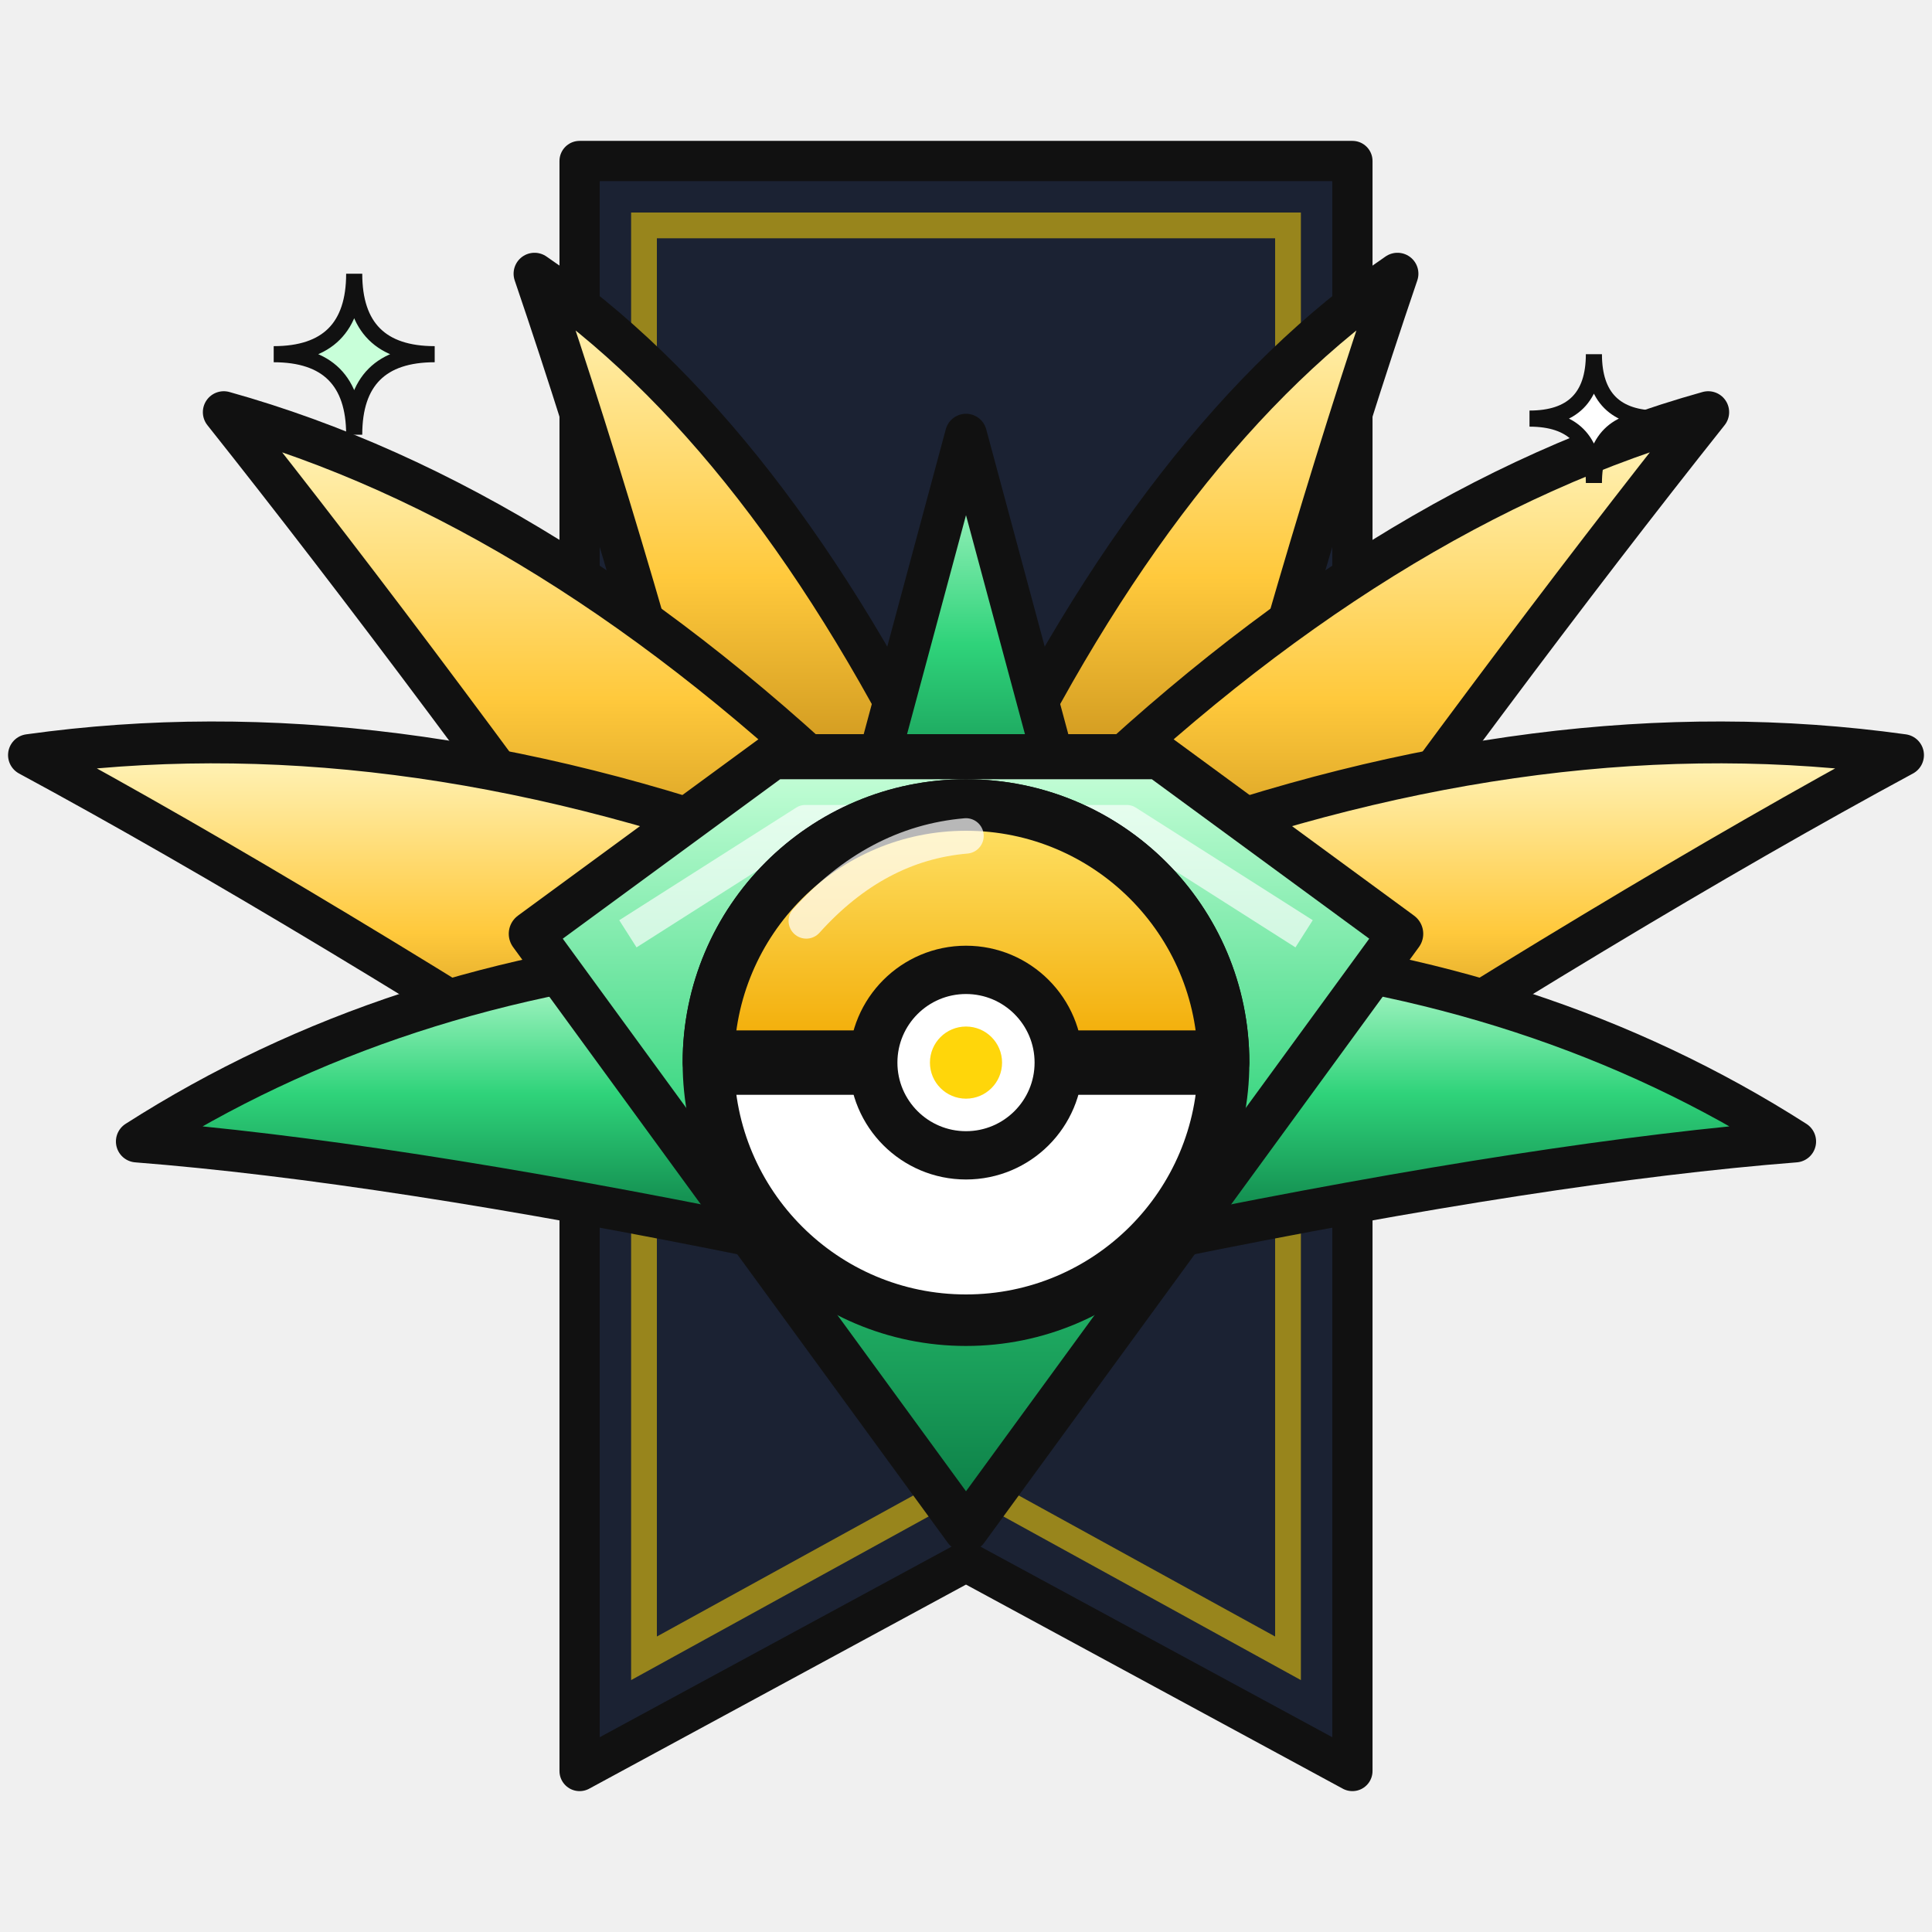
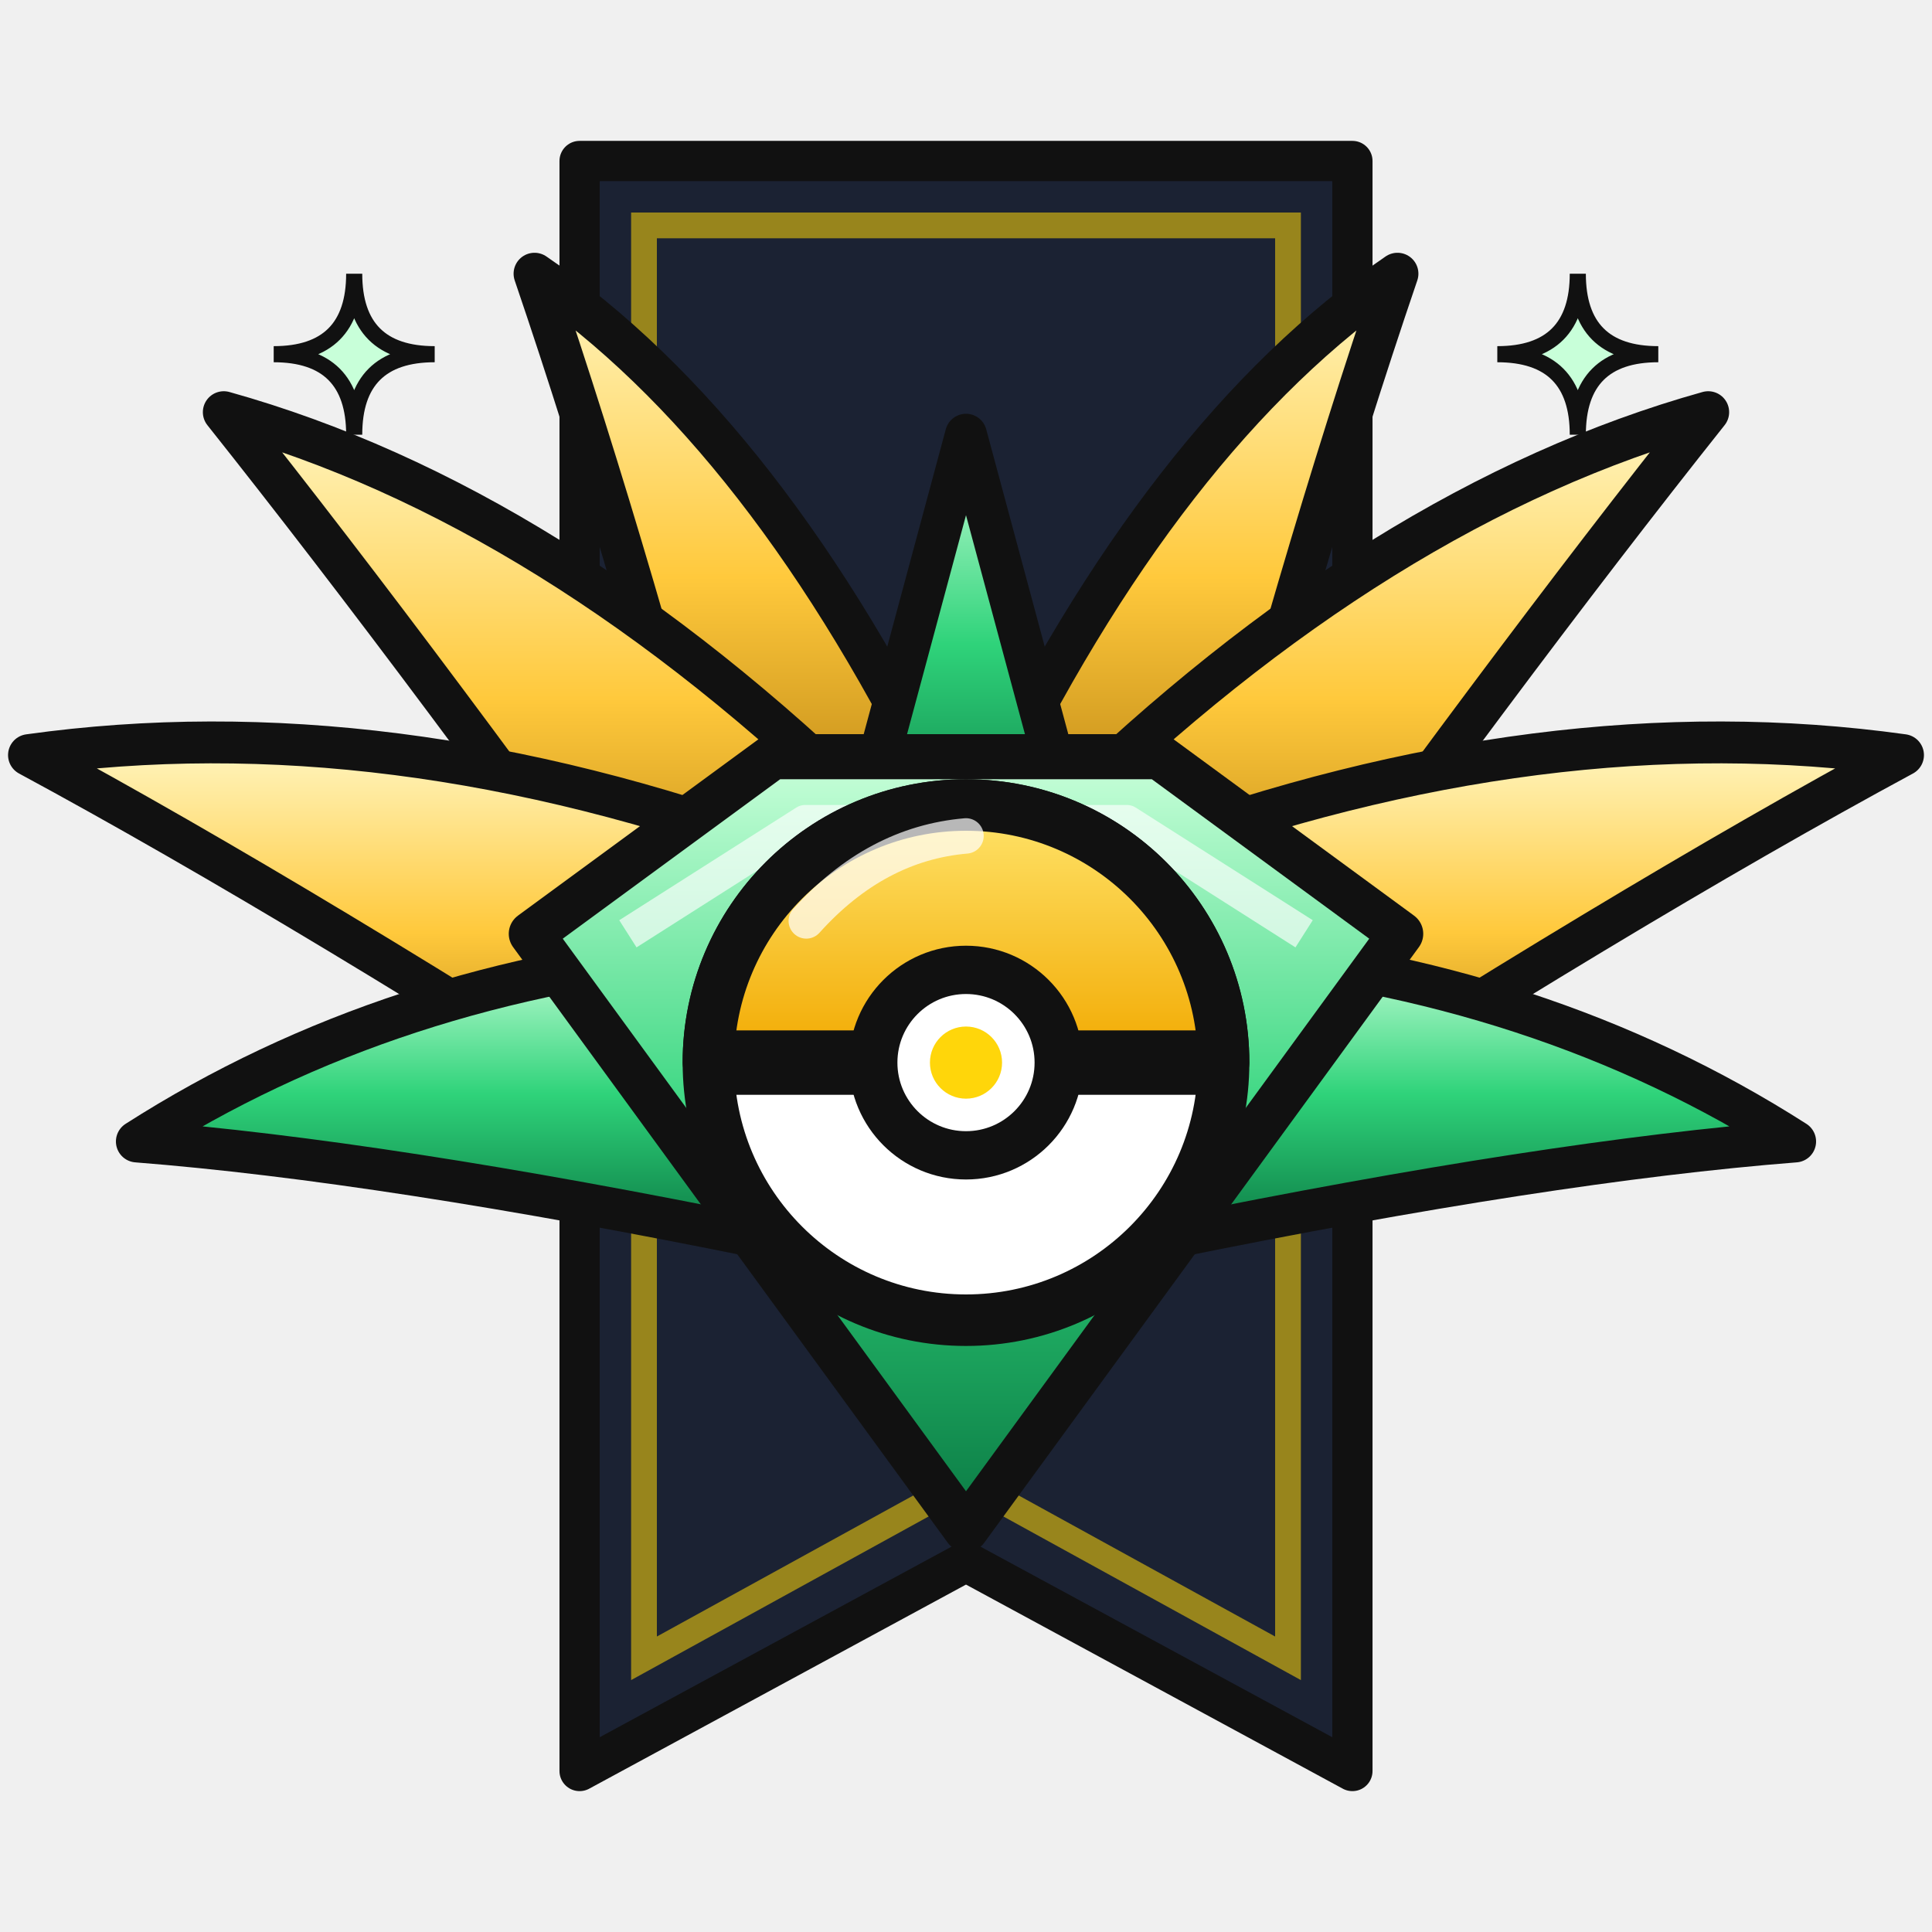
<svg xmlns="http://www.w3.org/2000/svg" viewBox="0 0 120 120" width="120" height="120">
  <defs>
    <linearGradient id="m4" x1="0" y1="0" x2="0" y2="1">
      <stop offset="0" stop-color="#FFF6C2" />
      <stop offset="0.45" stop-color="#FFC93C" />
      <stop offset="1" stop-color="#9C6500" />
    </linearGradient>
    <linearGradient id="i4" x1="0" y1="0" x2="0" y2="1">
      <stop offset="0" stop-color="#C8FFD9" />
      <stop offset="0.5" stop-color="#2FD37A" />
      <stop offset="1" stop-color="#0B7A44" />
    </linearGradient>
    <linearGradient id="t4" x1="0" y1="0" x2="0" y2="1">
      <stop offset="0" stop-color="#FFE46B" />
      <stop offset="1" stop-color="#F2A900" />
    </linearGradient>
  </defs>
  <path d="M36 10 H84 V110 L60 97 L36 110 Z" fill="#1B2233" stroke="#111111" stroke-width="2.5" stroke-linejoin="round" />
  <path d="M40 14 H80 V103 L60 92 L40 103 Z" fill="none" stroke="#FFD60A" stroke-opacity="0.55" stroke-width="1.6" />
  <path d="M58.8 49.9 Q47.7 26.9 33.2 17.0 Q39.4 35.2 45.5 58.9 Z" fill="url(#m4)" stroke="#111111" stroke-width="2.6" stroke-linejoin="round" />
  <path d="M61.2 49.9 Q72.3 26.9 86.8 17.0 Q80.6 35.2 74.5 58.9 Z" fill="url(#m4)" stroke="#111111" stroke-width="2.6" stroke-linejoin="round" />
  <path d="M54.0 50.5 Q34.3 31.3 13.9 25.6 Q26.7 41.7 43.4 65.1 Z" fill="url(#m4)" stroke="#111111" stroke-width="2.6" stroke-linejoin="round" />
  <path d="M66.0 50.5 Q85.7 31.3 106.1 25.6 Q93.3 41.7 76.6 65.1 Z" fill="url(#m4)" stroke="#111111" stroke-width="2.6" stroke-linejoin="round" />
  <path d="M48.8 52.9 Q24.0 43.8 1.8 46.9 Q19.2 56.3 44.0 72.3 Z" fill="url(#m4)" stroke="#111111" stroke-width="2.6" stroke-linejoin="round" />
  <path d="M71.2 52.9 Q96.0 43.8 118.2 46.9 Q100.8 56.3 76.0 72.3 Z" fill="url(#m4)" stroke="#111111" stroke-width="2.6" stroke-linejoin="round" />
  <path d="M44.9 59.0 Q24.3 60.8 8.5 70.9 Q23.8 72.1 47.4 76.9 Z" fill="url(#i4)" stroke="#111111" stroke-width="2.6" stroke-linejoin="round" />
  <path d="M75.1 59.0 Q95.7 60.8 111.5 70.9 Q96.2 72.1 72.6 76.9 Z" fill="url(#i4)" stroke="#111111" stroke-width="2.6" stroke-linejoin="round" />
  <path d="M53 53 L60 27 L67 53 Z" fill="url(#i4)" stroke="#111111" stroke-width="2.6" stroke-linejoin="round" />
  <path d="M52 78 L60 93 L68 78 Z" fill="url(#i4)" stroke="#111111" stroke-width="2.6" stroke-linejoin="round" />
  <path d="M33 58 L48 47 L72 47 L87 58 L60 95 Z" fill="url(#i4)" stroke="#111111" stroke-width="2.8" stroke-linejoin="round" />
  <path d="M39 58 L50 51 L70 51 L81 58" fill="none" stroke="#FFFFFF" stroke-opacity="0.65" stroke-width="2" stroke-linejoin="round" />
  <g>
    <circle cx="60" cy="66" r="16" fill="#FFFFFF" stroke="#111111" stroke-width="3.2" />
    <path d="M44 66 A16 16 0 0 1 76 66 Z" fill="url(#t4)" stroke="#111111" stroke-width="3.2" stroke-linejoin="round" />
    <path d="M45 66 H75" stroke="#111111" stroke-width="4" />
    <circle cx="60" cy="66" r="5.76" fill="#FFFFFF" stroke="#111111" stroke-width="3" />
    <circle cx="60" cy="66" r="2.24" fill="#FFD60A" />
    <path d="M50.08 57.2 Q54.4 52.4 60 51.92" fill="none" stroke="#FFFFFF" stroke-opacity="0.7" stroke-width="2.2" stroke-linecap="round" />
  </g>
  <path d="M22 17 Q22 22 27 22 Q22 22 22 27 Q22 22 17 22 Q22 22 22 17 Z" fill="#C8FFD9" stroke="#111111" stroke-width="1" />
-   <path d="M99 22 Q99 26 103 26 Q99 26 99 30 Q99 26 95 26 Q99 26 99 22 Z" fill="#FFFFFF" stroke="#111111" stroke-width="1" />
+   <path d="M98 17 Q98 22 103 22 Q98 22 98 27 Q98 22 93 22 Q98 22 98 17 Z" fill="#C8FFD9" stroke="#111111" stroke-width="1" />
</svg>
